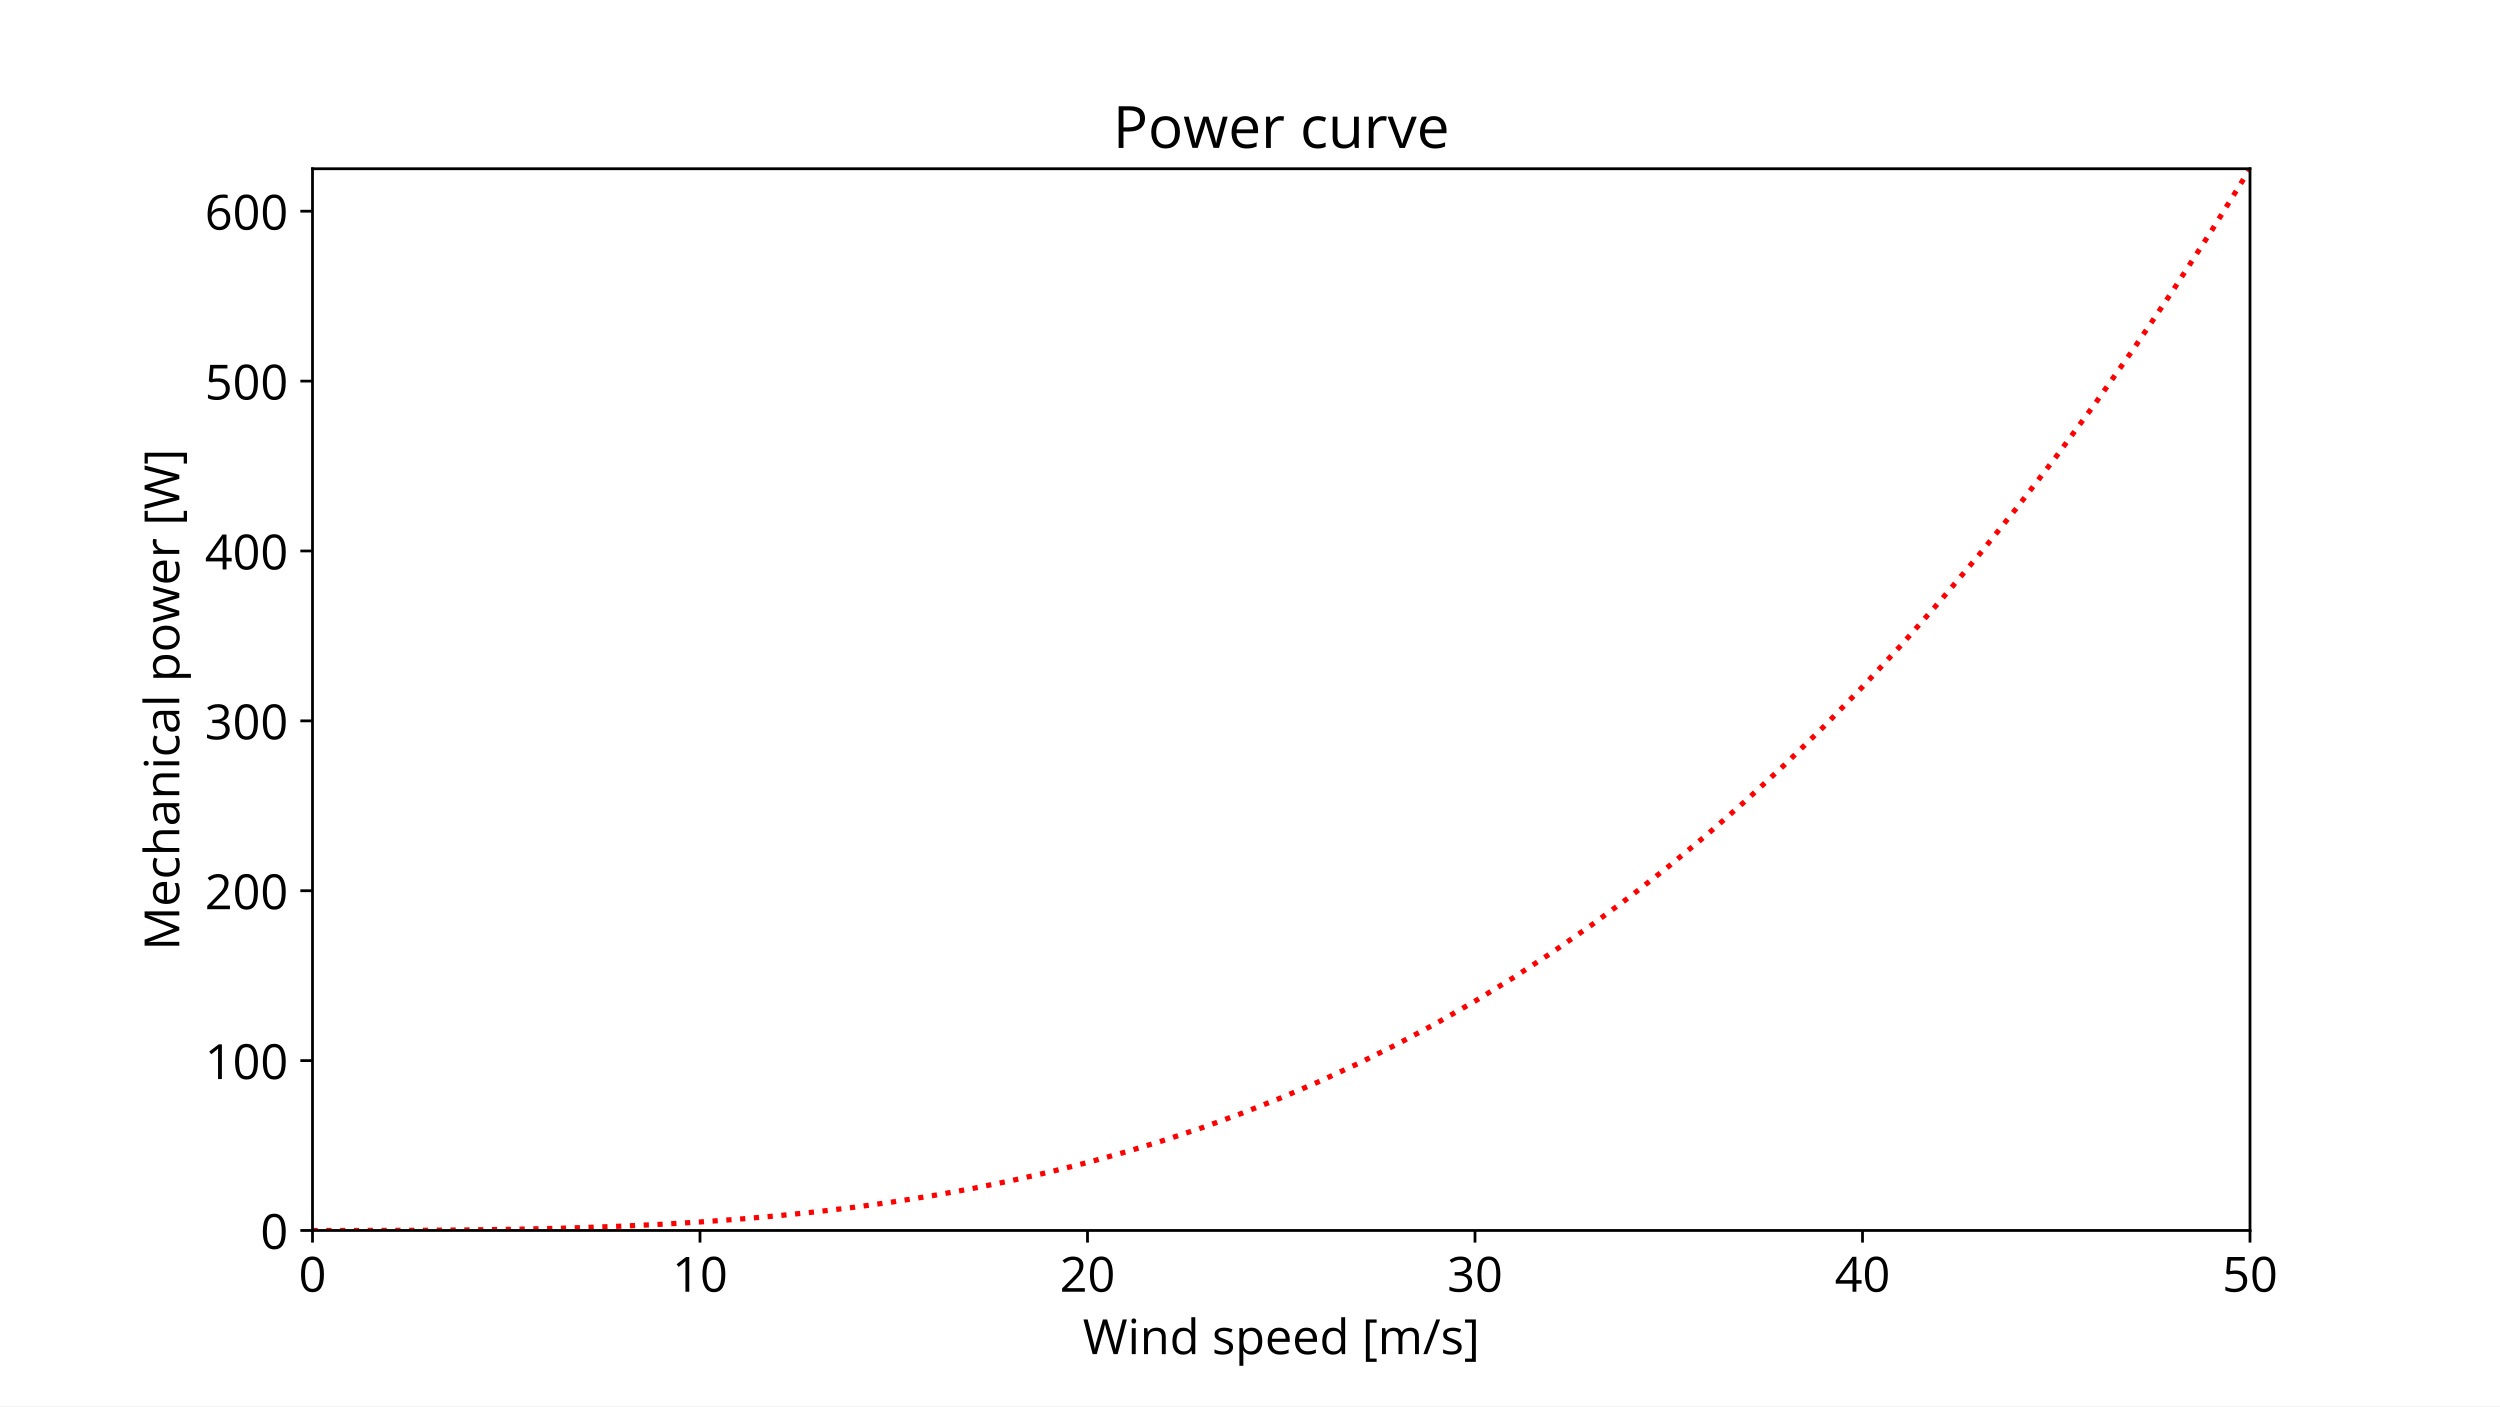
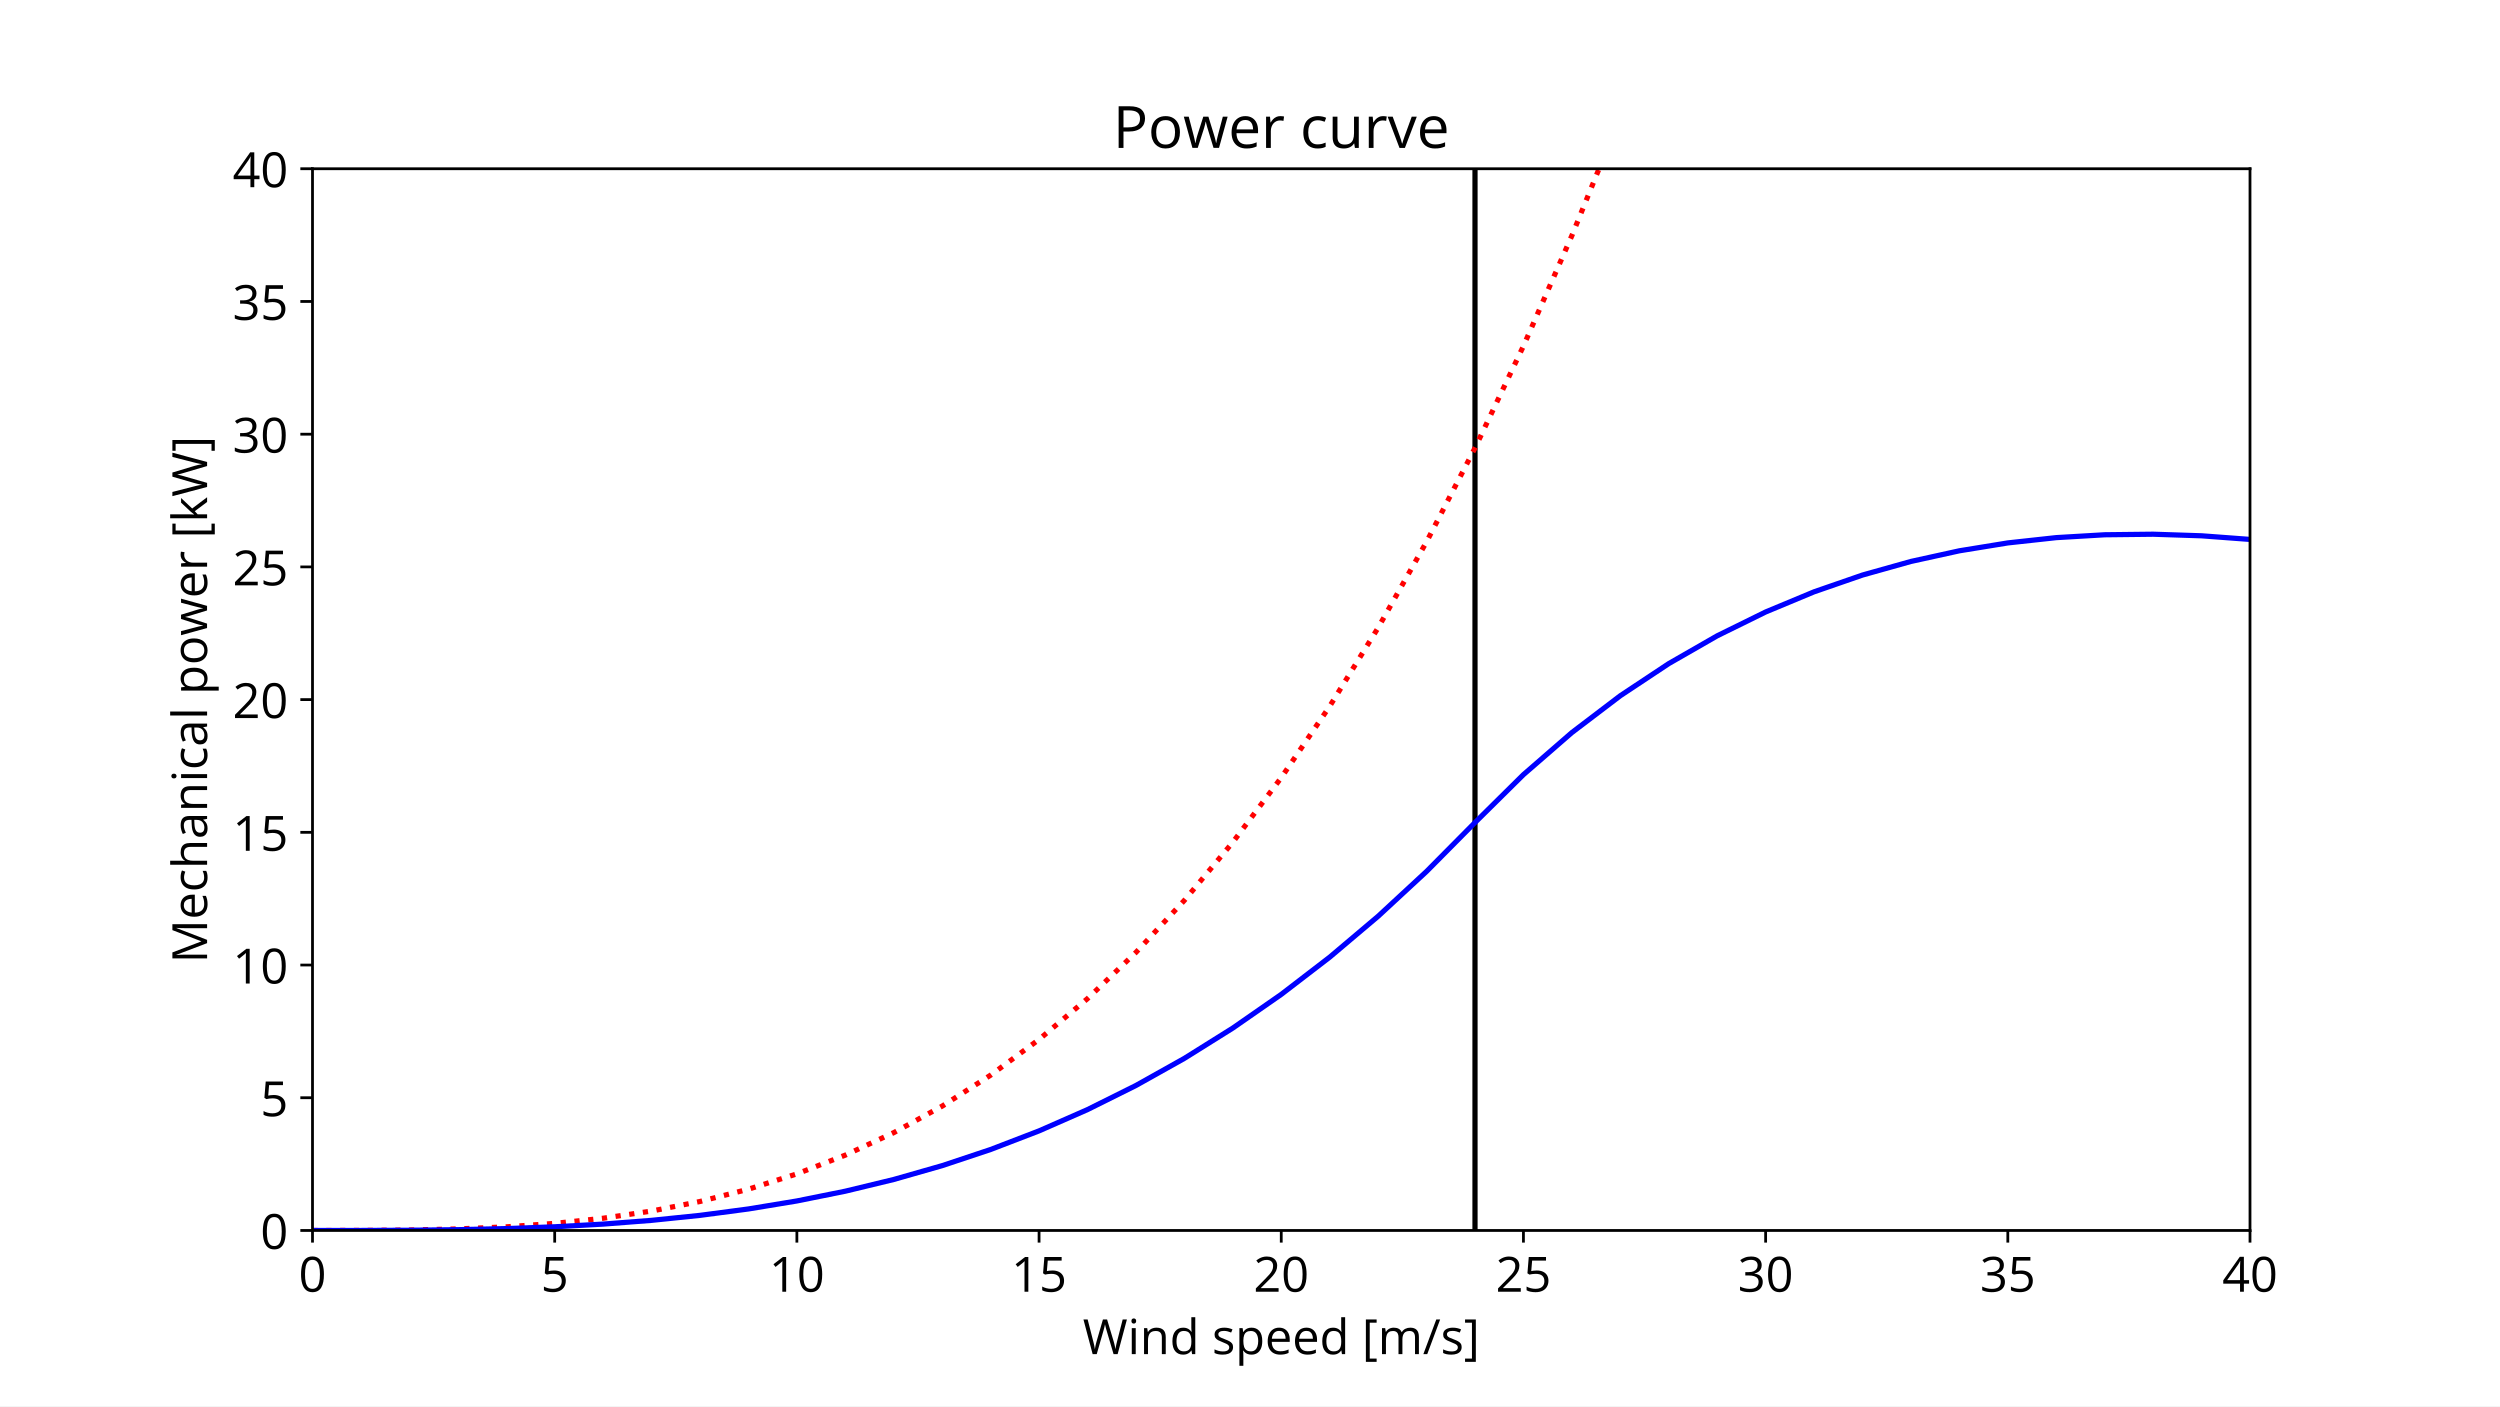
<svg xmlns="http://www.w3.org/2000/svg" xmlns:xlink="http://www.w3.org/1999/xlink" width="720pt" height="405pt" viewBox="0 0 720 405" version="1.1">
  <defs>
    <style type="text/css">*{stroke-linejoin: round; stroke-linecap: butt}</style>
  </defs>
  <g id="figure_1">
    <g id="patch_1">
      <path d="M 0 405  L 720 405  L 720 0  L 0 0  z " style="fill: #ffffff" />
    </g>
    <g id="axes_1">
      <g id="patch_2">
        <path d="M 90 354.375  L 648 354.375  L 648 48.6  L 90 48.6  z " style="fill: #ffffff" />
      </g>
      <g id="matplotlib.axis_1">
        <g id="xtick_1">
          <g id="line2d_1">
            <defs>
-               <path id="mf8914c5760" d="M 0 0  L 0 3.5  " style="stroke: #000000; stroke-width: 0.8" />
+               <path id="m78476d9c53" d="M 0 0  L 0 3.5  " style="stroke: #000000; stroke-width: 0.8" />
            </defs>
            <g>
-               <use xlink:href="#mf8914c5760" x="90" y="354.375" style="stroke: #000000; stroke-width: 0.8" />
+               <use xlink:href="#m78476d9c53" x="90" y="354.375" style="stroke: #000000; stroke-width: 0.8" />
            </g>
          </g>
          <g id="text_1">
            <g transform="translate(85.99797 372.0128) scale(0.14 -0.14)">
              <defs>
                <path id="OpenSans-Regular-30" d="M 3334 2291  Q 3334 1734 3250 1296  Q 3166 859 2984 556  Q 2803 253 2515 95  Q 2228 -63 1825 -63  Q 1316 -63 983 215  Q 650 494 486 1020  Q 322 1547 322 2291  Q 322 3022 470 3548  Q 619 4075 950 4358  Q 1281 4641 1825 4641  Q 2341 4641 2675 4361  Q 3009 4081 3171 3554  Q 3334 3028 3334 2291  z M 844 2291  Q 844 1653 941 1228  Q 1038 803 1255 592  Q 1472 381 1825 381  Q 2178 381 2395 590  Q 2613 800 2711 1225  Q 2809 1650 2809 2291  Q 2809 2919 2712 3342  Q 2616 3766 2400 3980  Q 2184 4194 1825 4194  Q 1466 4194 1250 3980  Q 1034 3766 939 3342  Q 844 2919 844 2291  z " transform="scale(0.015625)" />
              </defs>
              <use xlink:href="#OpenSans-Regular-30" />
            </g>
          </g>
        </g>
        <g id="xtick_2">
          <g id="line2d_2">
            <g>
-               <use xlink:href="#mf8914c5760" x="201.6" y="354.375" style="stroke: #000000; stroke-width: 0.8" />
+               <use xlink:href="#m78476d9c53" x="159.75" y="354.375" style="stroke: #000000; stroke-width: 0.8" />
            </g>
          </g>
          <g id="text_2">
-             <g transform="translate(193.5959 372.0128) scale(0.14 -0.14)">
-               <defs>
-                 <path id="OpenSans-Regular-31" d="M 2247 0  L 1741 0  L 1741 3238  Q 1741 3422 1742 3555  Q 1744 3688 1748 3798  Q 1753 3909 1763 4025  Q 1666 3925 1581 3854  Q 1497 3784 1372 3681  L 850 3263  L 578 3616  L 1816 4569  L 2247 4569  L 2247 0  z " transform="scale(0.015625)" />
-               </defs>
-               <use xlink:href="#OpenSans-Regular-31" />
-               <use xlink:href="#OpenSans-Regular-30" x="57.178" />
+             <g transform="translate(155.748 372.0128) scale(0.14 -0.14)">
+               <defs>
+                 <path id="OpenSans-Regular-35" d="M 1759 2794  Q 2225 2794 2569 2636  Q 2913 2478 3102 2178  Q 3291 1878 3291 1450  Q 3291 981 3087 642  Q 2884 303 2503 120  Q 2122 -63 1591 -63  Q 1234 -63 928 0  Q 622 63 413 188  L 413 681  Q 641 544 966 462  Q 1291 381 1597 381  Q 1944 381 2205 492  Q 2466 603 2611 829  Q 2756 1056 2756 1400  Q 2756 1856 2476 2104  Q 2197 2353 1594 2353  Q 1400 2353 1169 2322  Q 938 2291 788 2253  L 525 2425  L 700 4569  L 2972 4569  L 2972 4094  L 1144 4094  L 1028 2716  Q 1147 2741 1334 2767  Q 1522 2794 1759 2794  z " transform="scale(0.015625)" />
+               </defs>
+               <use xlink:href="#OpenSans-Regular-35" />
            </g>
          </g>
        </g>
        <g id="xtick_3">
          <g id="line2d_3">
            <g>
-               <use xlink:href="#mf8914c5760" x="313.2" y="354.375" style="stroke: #000000; stroke-width: 0.8" />
+               <use xlink:href="#m78476d9c53" x="229.5" y="354.375" style="stroke: #000000; stroke-width: 0.8" />
            </g>
          </g>
          <g id="text_3">
-             <g transform="translate(305.1959 372.0128) scale(0.14 -0.14)">
-               <defs>
-                 <path id="OpenSans-Regular-32" d="M 3309 0  L 316 0  L 316 434  L 1538 1675  Q 1878 2019 2111 2287  Q 2344 2556 2466 2817  Q 2588 3078 2588 3391  Q 2588 3778 2358 3983  Q 2128 4188 1753 4188  Q 1425 4188 1172 4075  Q 919 3963 653 3756  L 375 4106  Q 556 4259 770 4378  Q 984 4497 1229 4565  Q 1475 4634 1753 4634  Q 2175 4634 2481 4487  Q 2788 4341 2955 4069  Q 3122 3797 3122 3422  Q 3122 3059 2978 2748  Q 2834 2438 2575 2133  Q 2316 1828 1969 1488  L 975 497  L 975 475  L 3309 475  L 3309 0  z " transform="scale(0.015625)" />
-               </defs>
-               <use xlink:href="#OpenSans-Regular-32" />
+             <g transform="translate(221.4959 372.0128) scale(0.14 -0.14)">
+               <defs>
+                 <path id="OpenSans-Regular-31" d="M 2247 0  L 1741 0  L 1741 3238  Q 1741 3422 1742 3555  Q 1744 3688 1748 3798  Q 1753 3909 1763 4025  Q 1666 3925 1581 3854  Q 1497 3784 1372 3681  L 850 3263  L 578 3616  L 1816 4569  L 2247 4569  L 2247 0  z " transform="scale(0.015625)" />
+               </defs>
+               <use xlink:href="#OpenSans-Regular-31" />
              <use xlink:href="#OpenSans-Regular-30" x="57.178" />
            </g>
          </g>
        </g>
        <g id="xtick_4">
          <g id="line2d_4">
            <g>
-               <use xlink:href="#mf8914c5760" x="424.8" y="354.375" style="stroke: #000000; stroke-width: 0.8" />
+               <use xlink:href="#m78476d9c53" x="299.25" y="354.375" style="stroke: #000000; stroke-width: 0.8" />
            </g>
          </g>
          <g id="text_4">
-             <g transform="translate(416.7959 372.0128) scale(0.14 -0.14)">
-               <defs>
-                 <path id="OpenSans-Regular-33" d="M 3141 3503  Q 3141 3197 3022 2972  Q 2903 2747 2690 2605  Q 2478 2463 2191 2406  L 2191 2381  Q 2734 2313 3007 2031  Q 3281 1750 3281 1294  Q 3281 897 3095 590  Q 2909 284 2526 110  Q 2144 -63 1547 -63  Q 1184 -63 876 -5  Q 569 53 288 188  L 288 675  Q 572 534 906 454  Q 1241 375 1553 375  Q 2178 375 2456 623  Q 2734 872 2734 1303  Q 2734 1600 2579 1783  Q 2425 1966 2136 2052  Q 1847 2138 1441 2138  L 984 2138  L 984 2581  L 1444 2581  Q 1816 2581 2075 2690  Q 2334 2800 2470 2998  Q 2606 3197 2606 3469  Q 2606 3816 2375 4005  Q 2144 4194 1747 4194  Q 1503 4194 1303 4144  Q 1103 4094 928 4006  Q 753 3919 578 3803  L 316 4159  Q 566 4353 925 4493  Q 1284 4634 1741 4634  Q 2441 4634 2791 4315  Q 3141 3997 3141 3503  z " transform="scale(0.015625)" />
-               </defs>
-               <use xlink:href="#OpenSans-Regular-33" />
-               <use xlink:href="#OpenSans-Regular-30" x="57.178" />
+             <g transform="translate(291.2459 372.0128) scale(0.14 -0.14)">
+               <use xlink:href="#OpenSans-Regular-31" />
+               <use xlink:href="#OpenSans-Regular-35" x="57.178" />
            </g>
          </g>
        </g>
        <g id="xtick_5">
          <g id="line2d_5">
            <g>
-               <use xlink:href="#mf8914c5760" x="536.4" y="354.375" style="stroke: #000000; stroke-width: 0.8" />
+               <use xlink:href="#m78476d9c53" x="369" y="354.375" style="stroke: #000000; stroke-width: 0.8" />
            </g>
          </g>
          <g id="text_5">
-             <g transform="translate(528.3959 372.0128) scale(0.14 -0.14)">
-               <defs>
-                 <path id="OpenSans-Regular-34" d="M 3538 1059  L 2853 1059  L 2853 0  L 2347 0  L 2347 1059  L 138 1059  L 138 1497  L 2313 4594  L 2853 4594  L 2853 1528  L 3538 1528  L 3538 1059  z M 2347 1528  L 2347 3022  Q 2347 3194 2350 3333  Q 2353 3472 2359 3592  Q 2366 3713 2370 3822  Q 2375 3931 2378 4038  L 2353 4038  Q 2294 3913 2217 3773  Q 2141 3634 2063 3525  L 653 1528  L 2347 1528  z " transform="scale(0.015625)" />
-               </defs>
-               <use xlink:href="#OpenSans-Regular-34" />
+             <g transform="translate(360.9959 372.0128) scale(0.14 -0.14)">
+               <defs>
+                 <path id="OpenSans-Regular-32" d="M 3309 0  L 316 0  L 316 434  L 1538 1675  Q 1878 2019 2111 2287  Q 2344 2556 2466 2817  Q 2588 3078 2588 3391  Q 2588 3778 2358 3983  Q 2128 4188 1753 4188  Q 1425 4188 1172 4075  Q 919 3963 653 3756  L 375 4106  Q 556 4259 770 4378  Q 984 4497 1229 4565  Q 1475 4634 1753 4634  Q 2175 4634 2481 4487  Q 2788 4341 2955 4069  Q 3122 3797 3122 3422  Q 3122 3059 2978 2748  Q 2834 2438 2575 2133  Q 2316 1828 1969 1488  L 975 497  L 975 475  L 3309 475  L 3309 0  z " transform="scale(0.015625)" />
+               </defs>
+               <use xlink:href="#OpenSans-Regular-32" />
              <use xlink:href="#OpenSans-Regular-30" x="57.178" />
            </g>
          </g>
        </g>
        <g id="xtick_6">
          <g id="line2d_6">
            <g>
-               <use xlink:href="#mf8914c5760" x="648" y="354.375" style="stroke: #000000; stroke-width: 0.8" />
+               <use xlink:href="#m78476d9c53" x="438.75" y="354.375" style="stroke: #000000; stroke-width: 0.8" />
            </g>
          </g>
          <g id="text_6">
+             <g transform="translate(430.7459 372.0128) scale(0.14 -0.14)">
+               <use xlink:href="#OpenSans-Regular-32" />
+               <use xlink:href="#OpenSans-Regular-35" x="57.178" />
+             </g>
+           </g>
+         </g>
+         <g id="xtick_7">
+           <g id="line2d_7">
+             <g>
+               <use xlink:href="#m78476d9c53" x="508.5" y="354.375" style="stroke: #000000; stroke-width: 0.8" />
+             </g>
+           </g>
+           <g id="text_7">
+             <g transform="translate(500.4959 372.0128) scale(0.14 -0.14)">
+               <defs>
+                 <path id="OpenSans-Regular-33" d="M 3141 3503  Q 3141 3197 3022 2972  Q 2903 2747 2690 2605  Q 2478 2463 2191 2406  L 2191 2381  Q 2734 2313 3007 2031  Q 3281 1750 3281 1294  Q 3281 897 3095 590  Q 2909 284 2526 110  Q 2144 -63 1547 -63  Q 1184 -63 876 -5  Q 569 53 288 188  L 288 675  Q 572 534 906 454  Q 1241 375 1553 375  Q 2178 375 2456 623  Q 2734 872 2734 1303  Q 2734 1600 2579 1783  Q 2425 1966 2136 2052  Q 1847 2138 1441 2138  L 984 2138  L 984 2581  L 1444 2581  Q 1816 2581 2075 2690  Q 2334 2800 2470 2998  Q 2606 3197 2606 3469  Q 2606 3816 2375 4005  Q 2144 4194 1747 4194  Q 1503 4194 1303 4144  Q 1103 4094 928 4006  Q 753 3919 578 3803  L 316 4159  Q 566 4353 925 4493  Q 1284 4634 1741 4634  Q 2441 4634 2791 4315  Q 3141 3997 3141 3503  z " transform="scale(0.015625)" />
+               </defs>
+               <use xlink:href="#OpenSans-Regular-33" />
+               <use xlink:href="#OpenSans-Regular-30" x="57.178" />
+             </g>
+           </g>
+         </g>
+         <g id="xtick_8">
+           <g id="line2d_8">
+             <g>
+               <use xlink:href="#m78476d9c53" x="578.25" y="354.375" style="stroke: #000000; stroke-width: 0.8" />
+             </g>
+           </g>
+           <g id="text_8">
+             <g transform="translate(570.2459 372.0128) scale(0.14 -0.14)">
+               <use xlink:href="#OpenSans-Regular-33" />
+               <use xlink:href="#OpenSans-Regular-35" x="57.178" />
+             </g>
+           </g>
+         </g>
+         <g id="xtick_9">
+           <g id="line2d_9">
+             <g>
+               <use xlink:href="#m78476d9c53" x="648" y="354.375" style="stroke: #000000; stroke-width: 0.8" />
+             </g>
+           </g>
+           <g id="text_9">
            <g transform="translate(639.9959 372.0128) scale(0.14 -0.14)">
              <defs>
-                 <path id="OpenSans-Regular-35" d="M 1759 2794  Q 2225 2794 2569 2636  Q 2913 2478 3102 2178  Q 3291 1878 3291 1450  Q 3291 981 3087 642  Q 2884 303 2503 120  Q 2122 -63 1591 -63  Q 1234 -63 928 0  Q 622 63 413 188  L 413 681  Q 641 544 966 462  Q 1291 381 1597 381  Q 1944 381 2205 492  Q 2466 603 2611 829  Q 2756 1056 2756 1400  Q 2756 1856 2476 2104  Q 2197 2353 1594 2353  Q 1400 2353 1169 2322  Q 938 2291 788 2253  L 525 2425  L 700 4569  L 2972 4569  L 2972 4094  L 1144 4094  L 1028 2716  Q 1147 2741 1334 2767  Q 1522 2794 1759 2794  z " transform="scale(0.015625)" />
-               </defs>
-               <use xlink:href="#OpenSans-Regular-35" />
-               <use xlink:href="#OpenSans-Regular-30" x="57.178" />
-             </g>
-           </g>
-         </g>
-         <g id="text_7">
+                 <path id="OpenSans-Regular-34" d="M 3538 1059  L 2853 1059  L 2853 0  L 2347 0  L 2347 1059  L 138 1059  L 138 1497  L 2313 4594  L 2853 4594  L 2853 1528  L 3538 1528  L 3538 1059  z M 2347 1528  L 2347 3022  Q 2347 3194 2350 3333  Q 2353 3472 2359 3592  Q 2366 3713 2370 3822  Q 2375 3931 2378 4038  L 2353 4038  Q 2294 3913 2217 3773  Q 2141 3634 2063 3525  L 653 1528  L 2347 1528  z " transform="scale(0.015625)" />
+               </defs>
+               <use xlink:href="#OpenSans-Regular-34" />
+               <use xlink:href="#OpenSans-Regular-30" x="57.178" />
+             </g>
+           </g>
+         </g>
+         <g id="text_10">
          <g transform="translate(311.8275 389.9997) scale(0.14 -0.14)">
            <defs>
              <path id="OpenSans-Regular-57" d="M 5816 4569  L 4594 0  L 4059 0  L 3153 3075  Q 3113 3206 3077 3339  Q 3041 3472 3009 3592  Q 2978 3713 2958 3805  Q 2938 3897 2928 3944  Q 2922 3897 2905 3806  Q 2888 3716 2861 3597  Q 2834 3478 2798 3343  Q 2763 3209 2722 3072  L 1841 0  L 1306 0  L 94 4569  L 647 4569  L 1381 1703  Q 1419 1559 1451 1420  Q 1484 1281 1511 1150  Q 1538 1019 1559 894  Q 1581 769 1600 650  Q 1616 772 1641 905  Q 1666 1038 1695 1175  Q 1725 1313 1761 1453  Q 1797 1594 1838 1734  L 2659 4569  L 3206 4569  L 4063 1713  Q 4106 1566 4143 1422  Q 4181 1278 4211 1142  Q 4241 1006 4264 882  Q 4288 759 4306 650  Q 4328 803 4359 972  Q 4391 1141 4433 1325  Q 4475 1509 4525 1706  L 5259 4569  L 5816 4569  z " transform="scale(0.015625)" />
              <path id="OpenSans-Regular-69" d="M 1066 3425  L 1066 0  L 547 0  L 547 3425  L 1066 3425  z M 813 4706  Q 941 4706 1033 4623  Q 1125 4541 1125 4366  Q 1125 4194 1033 4109  Q 941 4025 813 4025  Q 678 4025 589 4109  Q 500 4194 500 4366  Q 500 4541 589 4623  Q 678 4706 813 4706  z " transform="scale(0.015625)" />
              <path id="OpenSans-Regular-6e" d="M 2169 3488  Q 2778 3488 3090 3189  Q 3403 2891 3403 2231  L 3403 0  L 2891 0  L 2891 2197  Q 2891 2625 2695 2837  Q 2500 3050 2097 3050  Q 1528 3050 1297 2728  Q 1066 2406 1066 1794  L 1066 0  L 547 0  L 547 3425  L 966 3425  L 1044 2931  L 1072 2931  Q 1181 3113 1350 3236  Q 1519 3359 1728 3423  Q 1938 3488 2169 3488  z " transform="scale(0.015625)" />
              <path id="OpenSans-Regular-64" d="M 1766 -63  Q 1116 -63 736 381  Q 356 825 356 1700  Q 356 2584 743 3036  Q 1131 3488 1775 3488  Q 2047 3488 2250 3416  Q 2453 3344 2600 3223  Q 2747 3103 2847 2950  L 2884 2950  Q 2872 3047 2859 3215  Q 2847 3384 2847 3491  L 2847 4863  L 3366 4863  L 3366 0  L 2947 0  L 2869 488  L 2847 488  Q 2750 334 2601 209  Q 2453 84 2248 10  Q 2044 -63 1766 -63  z M 1847 369  Q 2397 369 2625 681  Q 2853 994 2853 1609  L 2853 1703  Q 2853 2356 2636 2706  Q 2419 3056 1847 3056  Q 1369 3056 1131 2689  Q 894 2322 894 1688  Q 894 1056 1130 712  Q 1366 369 1847 369  z " transform="scale(0.015625)" />
              <path id="OpenSans-Regular-20" transform="scale(0.015625)" />
              <path id="OpenSans-Regular-73" d="M 2763 938  Q 2763 609 2598 386  Q 2434 163 2129 50  Q 1825 -63 1403 -63  Q 1044 -63 781 -6  Q 519 50 322 153  L 322 631  Q 531 528 822 443  Q 1113 359 1416 359  Q 1859 359 2059 503  Q 2259 647 2259 894  Q 2259 1034 2179 1142  Q 2100 1250 1912 1351  Q 1725 1453 1394 1575  Q 1066 1700 827 1823  Q 588 1947 458 2125  Q 328 2303 328 2588  Q 328 3022 679 3255  Q 1031 3488 1603 3488  Q 1913 3488 2183 3427  Q 2453 3366 2688 3263  L 2513 2847  Q 2300 2938 2059 3000  Q 1819 3063 1569 3063  Q 1209 3063 1017 2944  Q 825 2825 825 2619  Q 825 2459 914 2356  Q 1003 2253 1200 2162  Q 1397 2072 1719 1950  Q 2041 1831 2275 1704  Q 2509 1578 2636 1398  Q 2763 1219 2763 938  z " transform="scale(0.015625)" />
              <path id="OpenSans-Regular-70" d="M 2156 3488  Q 2797 3488 3178 3047  Q 3559 2606 3559 1722  Q 3559 1138 3384 741  Q 3209 344 2892 140  Q 2575 -63 2144 -63  Q 1872 -63 1665 9  Q 1459 81 1312 203  Q 1166 325 1069 469  L 1031 469  Q 1041 347 1055 175  Q 1069 3 1069 -125  L 1069 -1531  L 547 -1531  L 547 3425  L 975 3425  L 1044 2919  L 1069 2919  Q 1169 3075 1312 3204  Q 1456 3334 1664 3411  Q 1872 3488 2156 3488  z M 2066 3050  Q 1709 3050 1492 2912  Q 1275 2775 1175 2501  Q 1075 2228 1069 1816  L 1069 1716  Q 1069 1281 1164 981  Q 1259 681 1479 525  Q 1700 369 2072 369  Q 2391 369 2603 541  Q 2816 713 2920 1020  Q 3025 1328 3025 1728  Q 3025 2334 2789 2692  Q 2553 3050 2066 3050  z " transform="scale(0.015625)" />
              <path id="OpenSans-Regular-65" d="M 1866 3488  Q 2303 3488 2615 3294  Q 2928 3100 3093 2751  Q 3259 2403 3259 1938  L 3259 1616  L 894 1616  Q 903 1013 1193 697  Q 1484 381 2013 381  Q 2338 381 2588 440  Q 2838 500 3106 616  L 3106 159  Q 2847 44 2592 -9  Q 2338 -63 1991 -63  Q 1497 -63 1130 139  Q 763 341 559 731  Q 356 1122 356 1688  Q 356 2241 542 2645  Q 728 3050 1067 3269  Q 1406 3488 1866 3488  z M 1859 3063  Q 1444 3063 1197 2791  Q 950 2519 903 2031  L 2716 2031  Q 2713 2338 2620 2570  Q 2528 2803 2340 2933  Q 2153 3063 1859 3063  z " transform="scale(0.015625)" />
              <path id="OpenSans-Regular-5b" d="M 1934 -1013  L 519 -1013  L 519 4569  L 1934 4569  L 1934 4144  L 1025 4144  L 1025 -581  L 1934 -581  L 1934 -1013  z " transform="scale(0.015625)" />
              <path id="OpenSans-Regular-6d" d="M 4266 3488  Q 4831 3488 5118 3192  Q 5406 2897 5406 2244  L 5406 0  L 4894 0  L 4894 2219  Q 4894 2634 4714 2842  Q 4534 3050 4181 3050  Q 3684 3050 3459 2762  Q 3234 2475 3234 1916  L 3234 0  L 2719 0  L 2719 2219  Q 2719 2497 2639 2681  Q 2559 2866 2401 2958  Q 2244 3050 2003 3050  Q 1663 3050 1456 2909  Q 1250 2769 1158 2492  Q 1066 2216 1066 1813  L 1066 0  L 547 0  L 547 3425  L 966 3425  L 1044 2941  L 1072 2941  Q 1175 3119 1331 3241  Q 1488 3363 1681 3425  Q 1875 3488 2094 3488  Q 2484 3488 2748 3342  Q 3013 3197 3131 2900  L 3159 2900  Q 3328 3197 3622 3342  Q 3916 3488 4266 3488  z " transform="scale(0.015625)" />
              <path id="OpenSans-Regular-2f" d="M 2278 4569  L 578 0  L 66 0  L 1769 4569  L 2278 4569  z " transform="scale(0.015625)" />
              <path id="OpenSans-Regular-5d" d="M 159 -581  L 1069 -581  L 1069 4144  L 159 4144  L 159 4569  L 1578 4569  L 1578 -1013  L 159 -1013  L 159 -581  z " transform="scale(0.015625)" />
            </defs>
            <use xlink:href="#OpenSans-Regular-57" />
            <use xlink:href="#OpenSans-Regular-69" x="92.334" />
            <use xlink:href="#OpenSans-Regular-6e" x="117.578" />
            <use xlink:href="#OpenSans-Regular-64" x="178.906" />
            <use xlink:href="#OpenSans-Regular-20" x="240.088" />
            <use xlink:href="#OpenSans-Regular-73" x="266.064" />
            <use xlink:href="#OpenSans-Regular-70" x="313.721" />
            <use xlink:href="#OpenSans-Regular-65" x="374.902" />
            <use xlink:href="#OpenSans-Regular-65" x="431.055" />
            <use xlink:href="#OpenSans-Regular-64" x="487.207" />
            <use xlink:href="#OpenSans-Regular-20" x="548.389" />
            <use xlink:href="#OpenSans-Regular-5b" x="574.365" />
            <use xlink:href="#OpenSans-Regular-6d" x="607.08" />
            <use xlink:href="#OpenSans-Regular-2f" x="699.658" />
            <use xlink:href="#OpenSans-Regular-73" x="736.328" />
            <use xlink:href="#OpenSans-Regular-5d" x="783.984" />
          </g>
        </g>
      </g>
      <g id="matplotlib.axis_2">
        <g id="ytick_1">
-           <g id="line2d_7">
+           <g id="line2d_10">
            <defs>
-               <path id="mebd6877875" d="M 0 0  L -3.5 0  " style="stroke: #000000; stroke-width: 0.8" />
+               <path id="maf2c88b885" d="M 0 0  L -3.5 0  " style="stroke: #000000; stroke-width: 0.8" />
            </defs>
            <g>
-               <use xlink:href="#mebd6877875" x="90" y="354.375" style="stroke: #000000; stroke-width: 0.8" />
-             </g>
-           </g>
-           <g id="text_8">
+               <use xlink:href="#maf2c88b885" x="90" y="354.375" style="stroke: #000000; stroke-width: 0.8" />
+             </g>
+           </g>
+           <g id="text_11">
            <g transform="translate(74.99594 359.6939) scale(0.14 -0.14)">
              <use xlink:href="#OpenSans-Regular-30" />
            </g>
          </g>
        </g>
        <g id="ytick_2">
-           <g id="line2d_8">
-             <g>
-               <use xlink:href="#mebd6877875" x="90" y="305.451" style="stroke: #000000; stroke-width: 0.8" />
-             </g>
-           </g>
-           <g id="text_9">
-             <g transform="translate(58.98781 310.7699) scale(0.14 -0.14)">
+           <g id="line2d_11">
+             <g>
+               <use xlink:href="#maf2c88b885" x="90" y="316.153" style="stroke: #000000; stroke-width: 0.8" />
+             </g>
+           </g>
+           <g id="text_12">
+             <g transform="translate(74.99594 321.472) scale(0.14 -0.14)">
+               <use xlink:href="#OpenSans-Regular-35" />
+             </g>
+           </g>
+         </g>
+         <g id="ytick_3">
+           <g id="line2d_12">
+             <g>
+               <use xlink:href="#maf2c88b885" x="90" y="277.931" style="stroke: #000000; stroke-width: 0.8" />
+             </g>
+           </g>
+           <g id="text_13">
+             <g transform="translate(66.99187 283.2502) scale(0.14 -0.14)">
              <use xlink:href="#OpenSans-Regular-31" />
              <use xlink:href="#OpenSans-Regular-30" x="57.178" />
-               <use xlink:href="#OpenSans-Regular-30" x="114.355" />
-             </g>
-           </g>
-         </g>
-         <g id="ytick_3">
-           <g id="line2d_9">
-             <g>
-               <use xlink:href="#mebd6877875" x="90" y="256.527" style="stroke: #000000; stroke-width: 0.8" />
-             </g>
-           </g>
-           <g id="text_10">
-             <g transform="translate(58.98781 261.8459) scale(0.14 -0.14)">
+             </g>
+           </g>
+         </g>
+         <g id="ytick_4">
+           <g id="line2d_13">
+             <g>
+               <use xlink:href="#maf2c88b885" x="90" y="239.709" style="stroke: #000000; stroke-width: 0.8" />
+             </g>
+           </g>
+           <g id="text_14">
+             <g transform="translate(66.99187 245.0283) scale(0.14 -0.14)">
+               <use xlink:href="#OpenSans-Regular-31" />
+               <use xlink:href="#OpenSans-Regular-35" x="57.178" />
+             </g>
+           </g>
+         </g>
+         <g id="ytick_5">
+           <g id="line2d_14">
+             <g>
+               <use xlink:href="#maf2c88b885" x="90" y="201.488" style="stroke: #000000; stroke-width: 0.8" />
+             </g>
+           </g>
+           <g id="text_15">
+             <g transform="translate(66.99187 206.8064) scale(0.14 -0.14)">
              <use xlink:href="#OpenSans-Regular-32" />
              <use xlink:href="#OpenSans-Regular-30" x="57.178" />
-               <use xlink:href="#OpenSans-Regular-30" x="114.355" />
-             </g>
-           </g>
-         </g>
-         <g id="ytick_4">
-           <g id="line2d_10">
-             <g>
-               <use xlink:href="#mebd6877875" x="90" y="207.603" style="stroke: #000000; stroke-width: 0.8" />
-             </g>
-           </g>
-           <g id="text_11">
-             <g transform="translate(58.98781 212.9219) scale(0.14 -0.14)">
+             </g>
+           </g>
+         </g>
+         <g id="ytick_6">
+           <g id="line2d_15">
+             <g>
+               <use xlink:href="#maf2c88b885" x="90" y="163.266" style="stroke: #000000; stroke-width: 0.8" />
+             </g>
+           </g>
+           <g id="text_16">
+             <g transform="translate(66.99187 168.5845) scale(0.14 -0.14)">
+               <use xlink:href="#OpenSans-Regular-32" />
+               <use xlink:href="#OpenSans-Regular-35" x="57.178" />
+             </g>
+           </g>
+         </g>
+         <g id="ytick_7">
+           <g id="line2d_16">
+             <g>
+               <use xlink:href="#maf2c88b885" x="90" y="125.044" style="stroke: #000000; stroke-width: 0.8" />
+             </g>
+           </g>
+           <g id="text_17">
+             <g transform="translate(66.99187 130.3627) scale(0.14 -0.14)">
              <use xlink:href="#OpenSans-Regular-33" />
              <use xlink:href="#OpenSans-Regular-30" x="57.178" />
-               <use xlink:href="#OpenSans-Regular-30" x="114.355" />
-             </g>
-           </g>
-         </g>
-         <g id="ytick_5">
-           <g id="line2d_11">
-             <g>
-               <use xlink:href="#mebd6877875" x="90" y="158.679" style="stroke: #000000; stroke-width: 0.8" />
-             </g>
-           </g>
-           <g id="text_12">
-             <g transform="translate(58.98781 163.9979) scale(0.14 -0.14)">
+             </g>
+           </g>
+         </g>
+         <g id="ytick_8">
+           <g id="line2d_17">
+             <g>
+               <use xlink:href="#maf2c88b885" x="90" y="86.822" style="stroke: #000000; stroke-width: 0.8" />
+             </g>
+           </g>
+           <g id="text_18">
+             <g transform="translate(66.99187 92.14078) scale(0.14 -0.14)">
+               <use xlink:href="#OpenSans-Regular-33" />
+               <use xlink:href="#OpenSans-Regular-35" x="57.178" />
+             </g>
+           </g>
+         </g>
+         <g id="ytick_9">
+           <g id="line2d_18">
+             <g>
+               <use xlink:href="#maf2c88b885" x="90" y="48.6" style="stroke: #000000; stroke-width: 0.8" />
+             </g>
+           </g>
+           <g id="text_19">
+             <g transform="translate(66.99187 53.91891) scale(0.14 -0.14)">
              <use xlink:href="#OpenSans-Regular-34" />
              <use xlink:href="#OpenSans-Regular-30" x="57.178" />
-               <use xlink:href="#OpenSans-Regular-30" x="114.355" />
-             </g>
-           </g>
-         </g>
-         <g id="ytick_6">
-           <g id="line2d_12">
-             <g>
-               <use xlink:href="#mebd6877875" x="90" y="109.755" style="stroke: #000000; stroke-width: 0.8" />
-             </g>
-           </g>
-           <g id="text_13">
-             <g transform="translate(58.98781 115.0739) scale(0.14 -0.14)">
-               <use xlink:href="#OpenSans-Regular-35" />
-               <use xlink:href="#OpenSans-Regular-30" x="57.178" />
-               <use xlink:href="#OpenSans-Regular-30" x="114.355" />
-             </g>
-           </g>
-         </g>
-         <g id="ytick_7">
-           <g id="line2d_13">
-             <g>
-               <use xlink:href="#mebd6877875" x="90" y="60.831" style="stroke: #000000; stroke-width: 0.8" />
-             </g>
-           </g>
-           <g id="text_14">
-             <g transform="translate(58.98781 66.14991) scale(0.14 -0.14)">
-               <defs>
-                 <path id="OpenSans-Regular-36" d="M 363 1953  Q 363 2366 420 2759  Q 478 3153 615 3492  Q 753 3831 990 4087  Q 1228 4344 1583 4489  Q 1938 4634 2434 4634  Q 2575 4634 2737 4620  Q 2900 4606 3006 4575  L 3006 4128  Q 2891 4169 2742 4187  Q 2594 4206 2444 4206  Q 1863 4206 1530 3953  Q 1197 3700 1050 3267  Q 903 2834 881 2294  L 916 2294  Q 1013 2450 1163 2576  Q 1313 2703 1527 2778  Q 1741 2853 2025 2853  Q 2425 2853 2723 2690  Q 3022 2528 3186 2218  Q 3350 1909 3350 1469  Q 3350 997 3175 653  Q 3000 309 2676 123  Q 2353 -63 1906 -63  Q 1572 -63 1290 65  Q 1009 194 801 447  Q 594 700 478 1076  Q 363 1453 363 1953  z M 1900 375  Q 2325 375 2581 647  Q 2838 919 2838 1469  Q 2838 1919 2609 2181  Q 2381 2444 1922 2444  Q 1609 2444 1378 2314  Q 1147 2184 1019 1987  Q 891 1791 891 1588  Q 891 1381 952 1168  Q 1013 956 1138 775  Q 1263 594 1453 484  Q 1644 375 1900 375  z " transform="scale(0.015625)" />
-               </defs>
-               <use xlink:href="#OpenSans-Regular-36" />
-               <use xlink:href="#OpenSans-Regular-30" x="57.178" />
-               <use xlink:href="#OpenSans-Regular-30" x="114.355" />
-             </g>
-           </g>
-         </g>
-         <g id="text_15">
-           <g transform="translate(51.63875 273.7122) rotate(-90) scale(0.14 -0.14)">
+             </g>
+           </g>
+         </g>
+         <g id="text_20">
+           <g transform="translate(59.64281 277.3905) rotate(-90) scale(0.14 -0.14)">
            <defs>
              <path id="OpenSans-Regular-4d" d="M 2634 0  L 1100 4044  L 1075 4044  Q 1088 3916 1097 3731  Q 1106 3547 1112 3330  Q 1119 3113 1119 2888  L 1119 0  L 625 0  L 625 4569  L 1413 4569  L 2859 769  L 2881 769  L 4350 4569  L 5131 4569  L 5131 0  L 4606 0  L 4606 2925  Q 4606 3128 4612 3333  Q 4619 3538 4628 3720  Q 4638 3903 4647 4038  L 4622 4038  L 3069 0  L 2634 0  z " transform="scale(0.015625)" />
              <path id="OpenSans-Regular-63" d="M 1919 -63  Q 1456 -63 1103 128  Q 750 319 553 709  Q 356 1100 356 1694  Q 356 2316 564 2711  Q 772 3106 1137 3297  Q 1503 3488 1969 3488  Q 2225 3488 2464 3436  Q 2703 3384 2856 3306  L 2700 2872  Q 2544 2934 2339 2984  Q 2134 3034 1956 3034  Q 1600 3034 1364 2881  Q 1128 2728 1011 2431  Q 894 2134 894 1700  Q 894 1284 1008 990  Q 1122 697 1348 542  Q 1575 388 1916 388  Q 2188 388 2406 445  Q 2625 503 2803 581  L 2803 119  Q 2631 31 2420 -16  Q 2209 -63 1919 -63  z " transform="scale(0.015625)" />
              <path id="OpenSans-Regular-68" d="M 1066 4863  L 1066 3409  Q 1066 3284 1059 3157  Q 1053 3031 1038 2925  L 1072 2925  Q 1178 3106 1342 3229  Q 1506 3353 1715 3417  Q 1925 3481 2159 3481  Q 2572 3481 2848 3350  Q 3125 3219 3264 2944  Q 3403 2669 3403 2231  L 3403 0  L 2891 0  L 2891 2197  Q 2891 2625 2695 2837  Q 2500 3050 2097 3050  Q 1716 3050 1489 2904  Q 1263 2759 1164 2478  Q 1066 2197 1066 1791  L 1066 0  L 547 0  L 547 4863  L 1066 4863  z " transform="scale(0.015625)" />
              <path id="OpenSans-Regular-61" d="M 1828 3481  Q 2441 3481 2737 3206  Q 3034 2931 3034 2328  L 3034 0  L 2656 0  L 2556 506  L 2531 506  Q 2388 319 2231 192  Q 2075 66 1870 1  Q 1666 -63 1369 -63  Q 1056 -63 814 46  Q 572 156 433 378  Q 294 600 294 941  Q 294 1453 700 1728  Q 1106 2003 1938 2028  L 2528 2053  L 2528 2263  Q 2528 2706 2337 2884  Q 2147 3063 1800 3063  Q 1531 3063 1287 2984  Q 1044 2906 825 2800  L 666 3194  Q 897 3313 1197 3397  Q 1497 3481 1828 3481  z M 2522 1688  L 2000 1666  Q 1359 1641 1096 1456  Q 834 1272 834 934  Q 834 641 1012 500  Q 1191 359 1484 359  Q 1941 359 2231 612  Q 2522 866 2522 1372  L 2522 1688  z " transform="scale(0.015625)" />
              <path id="OpenSans-Regular-6c" d="M 1069 0  L 547 0  L 547 4863  L 1069 4863  L 1069 0  z " transform="scale(0.015625)" />
              <path id="OpenSans-Regular-6f" d="M 3500 1719  Q 3500 1297 3390 965  Q 3281 634 3075 406  Q 2869 178 2576 57  Q 2284 -63 1916 -63  Q 1572 -63 1286 57  Q 1000 178 792 406  Q 584 634 470 965  Q 356 1297 356 1719  Q 356 2281 547 2676  Q 738 3072 1092 3280  Q 1447 3488 1938 3488  Q 2406 3488 2757 3278  Q 3109 3069 3304 2673  Q 3500 2278 3500 1719  z M 894 1719  Q 894 1306 1003 1003  Q 1113 700 1341 534  Q 1569 369 1928 369  Q 2284 369 2514 534  Q 2744 700 2853 1003  Q 2963 1306 2963 1719  Q 2963 2128 2853 2426  Q 2744 2725 2516 2887  Q 2288 3050 1925 3050  Q 1391 3050 1142 2697  Q 894 2344 894 1719  z " transform="scale(0.015625)" />
              <path id="OpenSans-Regular-77" d="M 3334 6  L 2725 2000  Q 2684 2128 2648 2251  Q 2613 2375 2583 2489  Q 2553 2603 2529 2701  Q 2506 2800 2491 2872  L 2469 2872  Q 2456 2800 2434 2701  Q 2413 2603 2383 2487  Q 2353 2372 2318 2245  Q 2284 2119 2241 1991  L 1603 6  L 1019 6  L 75 3431  L 613 3431  L 1106 1541  Q 1156 1353 1201 1170  Q 1247 988 1280 827  Q 1313 666 1328 547  L 1353 547  Q 1372 625 1395 734  Q 1419 844 1448 967  Q 1478 1091 1512 1214  Q 1547 1338 1581 1447  L 2213 3431  L 2772 3431  L 3381 1450  Q 3428 1300 3473 1137  Q 3519 975 3556 823  Q 3594 672 3609 553  L 3634 553  Q 3647 659 3681 815  Q 3716 972 3761 1159  Q 3806 1347 3856 1541  L 4356 3431  L 4884 3431  L 3938 6  L 3334 6  z " transform="scale(0.015625)" />
              <path id="OpenSans-Regular-72" d="M 2103 3488  Q 2206 3488 2318 3477  Q 2431 3466 2519 3447  L 2453 2966  Q 2369 2988 2266 3000  Q 2163 3013 2072 3013  Q 1866 3013 1683 2930  Q 1500 2847 1362 2692  Q 1225 2538 1147 2320  Q 1069 2103 1069 1838  L 1069 0  L 547 0  L 547 3425  L 978 3425  L 1034 2794  L 1056 2794  Q 1163 2984 1313 3142  Q 1463 3300 1661 3394  Q 1859 3488 2103 3488  z " transform="scale(0.015625)" />
+               <path id="OpenSans-Regular-6b" d="M 1063 4863  L 1063 2338  Q 1063 2213 1053 2033  Q 1044 1853 1038 1716  L 1059 1716  Q 1125 1797 1251 1956  Q 1378 2116 1466 2213  L 2603 3425  L 3213 3425  L 1834 1963  L 3313 0  L 2688 0  L 1478 1622  L 1063 1241  L 1063 0  L 547 0  L 547 4863  L 1063 4863  z " transform="scale(0.015625)" />
            </defs>
            <use xlink:href="#OpenSans-Regular-4d" />
            <use xlink:href="#OpenSans-Regular-65" x="89.941" />
            <use xlink:href="#OpenSans-Regular-63" x="146.094" />
            <use xlink:href="#OpenSans-Regular-68" x="193.994" />
            <use xlink:href="#OpenSans-Regular-61" x="255.322" />
            <use xlink:href="#OpenSans-Regular-6e" x="310.889" />
            <use xlink:href="#OpenSans-Regular-69" x="372.217" />
            <use xlink:href="#OpenSans-Regular-63" x="397.461" />
            <use xlink:href="#OpenSans-Regular-61" x="445.361" />
            <use xlink:href="#OpenSans-Regular-6c" x="500.928" />
            <use xlink:href="#OpenSans-Regular-20" x="526.172" />
            <use xlink:href="#OpenSans-Regular-70" x="552.148" />
            <use xlink:href="#OpenSans-Regular-6f" x="613.33" />
            <use xlink:href="#OpenSans-Regular-77" x="673.486" />
            <use xlink:href="#OpenSans-Regular-65" x="750.977" />
            <use xlink:href="#OpenSans-Regular-72" x="807.129" />
            <use xlink:href="#OpenSans-Regular-20" x="847.998" />
            <use xlink:href="#OpenSans-Regular-5b" x="873.975" />
-             <use xlink:href="#OpenSans-Regular-57" x="906.689" />
-             <use xlink:href="#OpenSans-Regular-5d" x="999.023" />
-           </g>
-         </g>
-       </g>
-       <g id="line2d_14">
-         <path d="M 90 354.375  L 101.16 354.373  L 112.32 354.355  L 123.48 354.309  L 134.64 354.218  L 145.8 354.069  L 156.96 353.847  L 168.12 353.536  L 179.28 353.123  L 190.44 352.592  L 201.6 351.929  L 212.76 351.119  L 223.92 350.148  L 235.08 349.001  L 246.24 347.663  L 257.4 346.119  L 268.56 344.355  L 279.72 342.357  L 290.88 340.109  L 302.04 337.597  L 313.2 334.805  L 324.36 331.721  L 335.52 328.328  L 346.68 324.612  L 357.84 320.559  L 369 316.153  L 380.16 311.381  L 391.32 306.226  L 402.48 300.676  L 413.64 294.715  L 424.8 288.328  L 435.96 281.5  L 447.12 274.218  L 458.28 266.466  L 469.44 258.23  L 480.6 249.494  L 491.76 240.245  L 502.92 230.468  L 514.08 220.147  L 525.24 209.269  L 536.4 197.818  L 547.56 185.78  L 558.72 173.141  L 569.88 159.885  L 581.04 145.998  L 592.2 131.465  L 603.36 116.272  L 614.52 100.403  L 625.68 83.845  L 636.84 66.582  L 648 48.6  " clip-path="url(#pec976aa7d6)" style="fill: none; stroke-dasharray: 1.5,2.475; stroke-dashoffset: 0; stroke: #ff0000; stroke-width: 1.5" />
+             <use xlink:href="#OpenSans-Regular-6b" x="906.689" />
+             <use xlink:href="#OpenSans-Regular-57" x="959.229" />
+             <use xlink:href="#OpenSans-Regular-5d" x="1051.562" />
+           </g>
+         </g>
+       </g>
+       <g id="LineCollection_1">
+         <path d="M 424.8 354.375  L 424.8 48.6  " clip-path="url(#p69da08cfd5)" style="fill: none; stroke: #000000; stroke-width: 1.5" />
+       </g>
+       <g id="line2d_19">
+         <path d="M 90 354.375  L 103.95 354.359  L 117.9 354.245  L 131.85 353.935  L 145.8 353.332  L 159.75 352.337  L 173.7 350.854  L 187.65 348.784  L 201.6 346.029  L 215.55 342.491  L 229.5 338.073  L 243.45 332.677  L 257.4 326.206  L 271.35 318.56  L 285.3 309.643  L 299.25 299.357  L 313.2 287.603  L 327.15 274.285  L 341.1 259.303  L 355.05 242.562  L 369 223.961  L 382.95 203.405  L 396.9 180.794  L 410.85 156.032  L 424.8 129.02  L 438.75 99.661  L 452.7 67.856  L 466.65 33.508  L 479.665 -1  " clip-path="url(#p69da08cfd5)" style="fill: none; stroke-dasharray: 1.5,2.475; stroke-dashoffset: 0; stroke: #ff0000; stroke-width: 1.5" />
+       </g>
+       <g id="line2d_20">
+         <path d="M 90 354.375  L 103.95 354.367  L 117.9 354.307  L 131.85 354.146  L 145.8 353.831  L 159.75 353.313  L 173.7 352.539  L 187.65 351.46  L 201.6 350.024  L 215.55 348.179  L 229.5 345.876  L 243.45 343.063  L 257.4 339.689  L 271.35 335.703  L 285.3 331.054  L 299.25 325.692  L 313.2 319.564  L 327.15 312.62  L 341.1 304.81  L 355.05 296.082  L 369 286.385  L 382.95 275.668  L 396.9 263.88  L 410.85 250.97  L 424.8 236.888  L 438.75 223.094  L 452.7 210.98  L 466.65 200.37  L 480.6 191.122  L 494.55 183.116  L 508.5 176.252  L 522.45 170.444  L 536.4 165.614  L 550.35 161.696  L 564.3 158.629  L 578.25 156.359  L 592.2 154.836  L 606.15 154.015  L 620.1 153.854  L 634.05 154.311  L 648 155.352  L 661.95 156.94  L 675.9 159.047  L 689.85 161.631  L 703.8 164.667  L 717.75 168.126  L 721 169.023  " clip-path="url(#p69da08cfd5)" style="fill: none; stroke: #0000ff; stroke-width: 1.5; stroke-linecap: square" />
      </g>
      <g id="patch_3">
        <path d="M 90 354.375  L 90 48.6  " style="fill: none; stroke: #000000; stroke-width: 0.8; stroke-linejoin: miter; stroke-linecap: square" />
      </g>
      <g id="patch_4">
        <path d="M 648 354.375  L 648 48.6  " style="fill: none; stroke: #000000; stroke-width: 0.8; stroke-linejoin: miter; stroke-linecap: square" />
      </g>
      <g id="patch_5">
        <path d="M 90 354.375  L 648 354.375  " style="fill: none; stroke: #000000; stroke-width: 0.8; stroke-linejoin: miter; stroke-linecap: square" />
      </g>
      <g id="patch_6">
        <path d="M 90 48.6  L 648 48.6  " style="fill: none; stroke: #000000; stroke-width: 0.8; stroke-linejoin: miter; stroke-linecap: square" />
      </g>
-       <g id="text_16">
+       <g id="text_21">
        <g transform="translate(320.5294 42.6) scale(0.168 -0.168)">
          <defs>
            <path id="OpenSans-Regular-50" d="M 1819 4569  Q 2703 4569 3111 4223  Q 3519 3878 3519 3234  Q 3519 2944 3423 2683  Q 3328 2422 3115 2223  Q 2903 2025 2558 1911  Q 2213 1797 1713 1797  L 1156 1797  L 1156 0  L 625 0  L 625 4569  L 1819 4569  z M 1769 4116  L 1156 4116  L 1156 2253  L 1653 2253  Q 2091 2253 2383 2347  Q 2675 2441 2822 2652  Q 2969 2863 2969 3213  Q 2969 3669 2678 3892  Q 2388 4116 1769 4116  z " transform="scale(0.015625)" />
            <path id="OpenSans-Regular-75" d="M 3375 3425  L 3375 0  L 2950 0  L 2875 481  L 2847 481  Q 2741 303 2572 181  Q 2403 59 2192 -2  Q 1981 -63 1744 -63  Q 1338 -63 1063 68  Q 788 200 648 475  Q 509 750 509 1181  L 509 3425  L 1034 3425  L 1034 1219  Q 1034 791 1228 580  Q 1422 369 1819 369  Q 2200 369 2426 512  Q 2653 656 2753 936  Q 2853 1216 2853 1622  L 2853 3425  L 3375 3425  z " transform="scale(0.015625)" />
            <path id="OpenSans-Regular-76" d="M 1300 0  L 0 3425  L 556 3425  L 1309 1353  Q 1388 1141 1469 884  Q 1550 628 1581 472  L 1603 472  Q 1641 628 1728 886  Q 1816 1144 1888 1353  L 2641 3425  L 3197 3425  L 1894 0  L 1300 0  z " transform="scale(0.015625)" />
          </defs>
          <use xlink:href="#OpenSans-Regular-50" />
          <use xlink:href="#OpenSans-Regular-6f" x="60.156" />
          <use xlink:href="#OpenSans-Regular-77" x="120.312" />
          <use xlink:href="#OpenSans-Regular-65" x="197.803" />
          <use xlink:href="#OpenSans-Regular-72" x="253.955" />
          <use xlink:href="#OpenSans-Regular-20" x="294.824" />
          <use xlink:href="#OpenSans-Regular-63" x="320.801" />
          <use xlink:href="#OpenSans-Regular-75" x="368.701" />
          <use xlink:href="#OpenSans-Regular-72" x="430.029" />
          <use xlink:href="#OpenSans-Regular-76" x="470.898" />
          <use xlink:href="#OpenSans-Regular-65" x="520.85" />
        </g>
      </g>
    </g>
  </g>
  <defs>
-     <clipPath id="pec976aa7d6">
+     <clipPath id="p69da08cfd5">
      <rect x="90" y="48.6" width="558" height="305.775" />
    </clipPath>
  </defs>
</svg>
